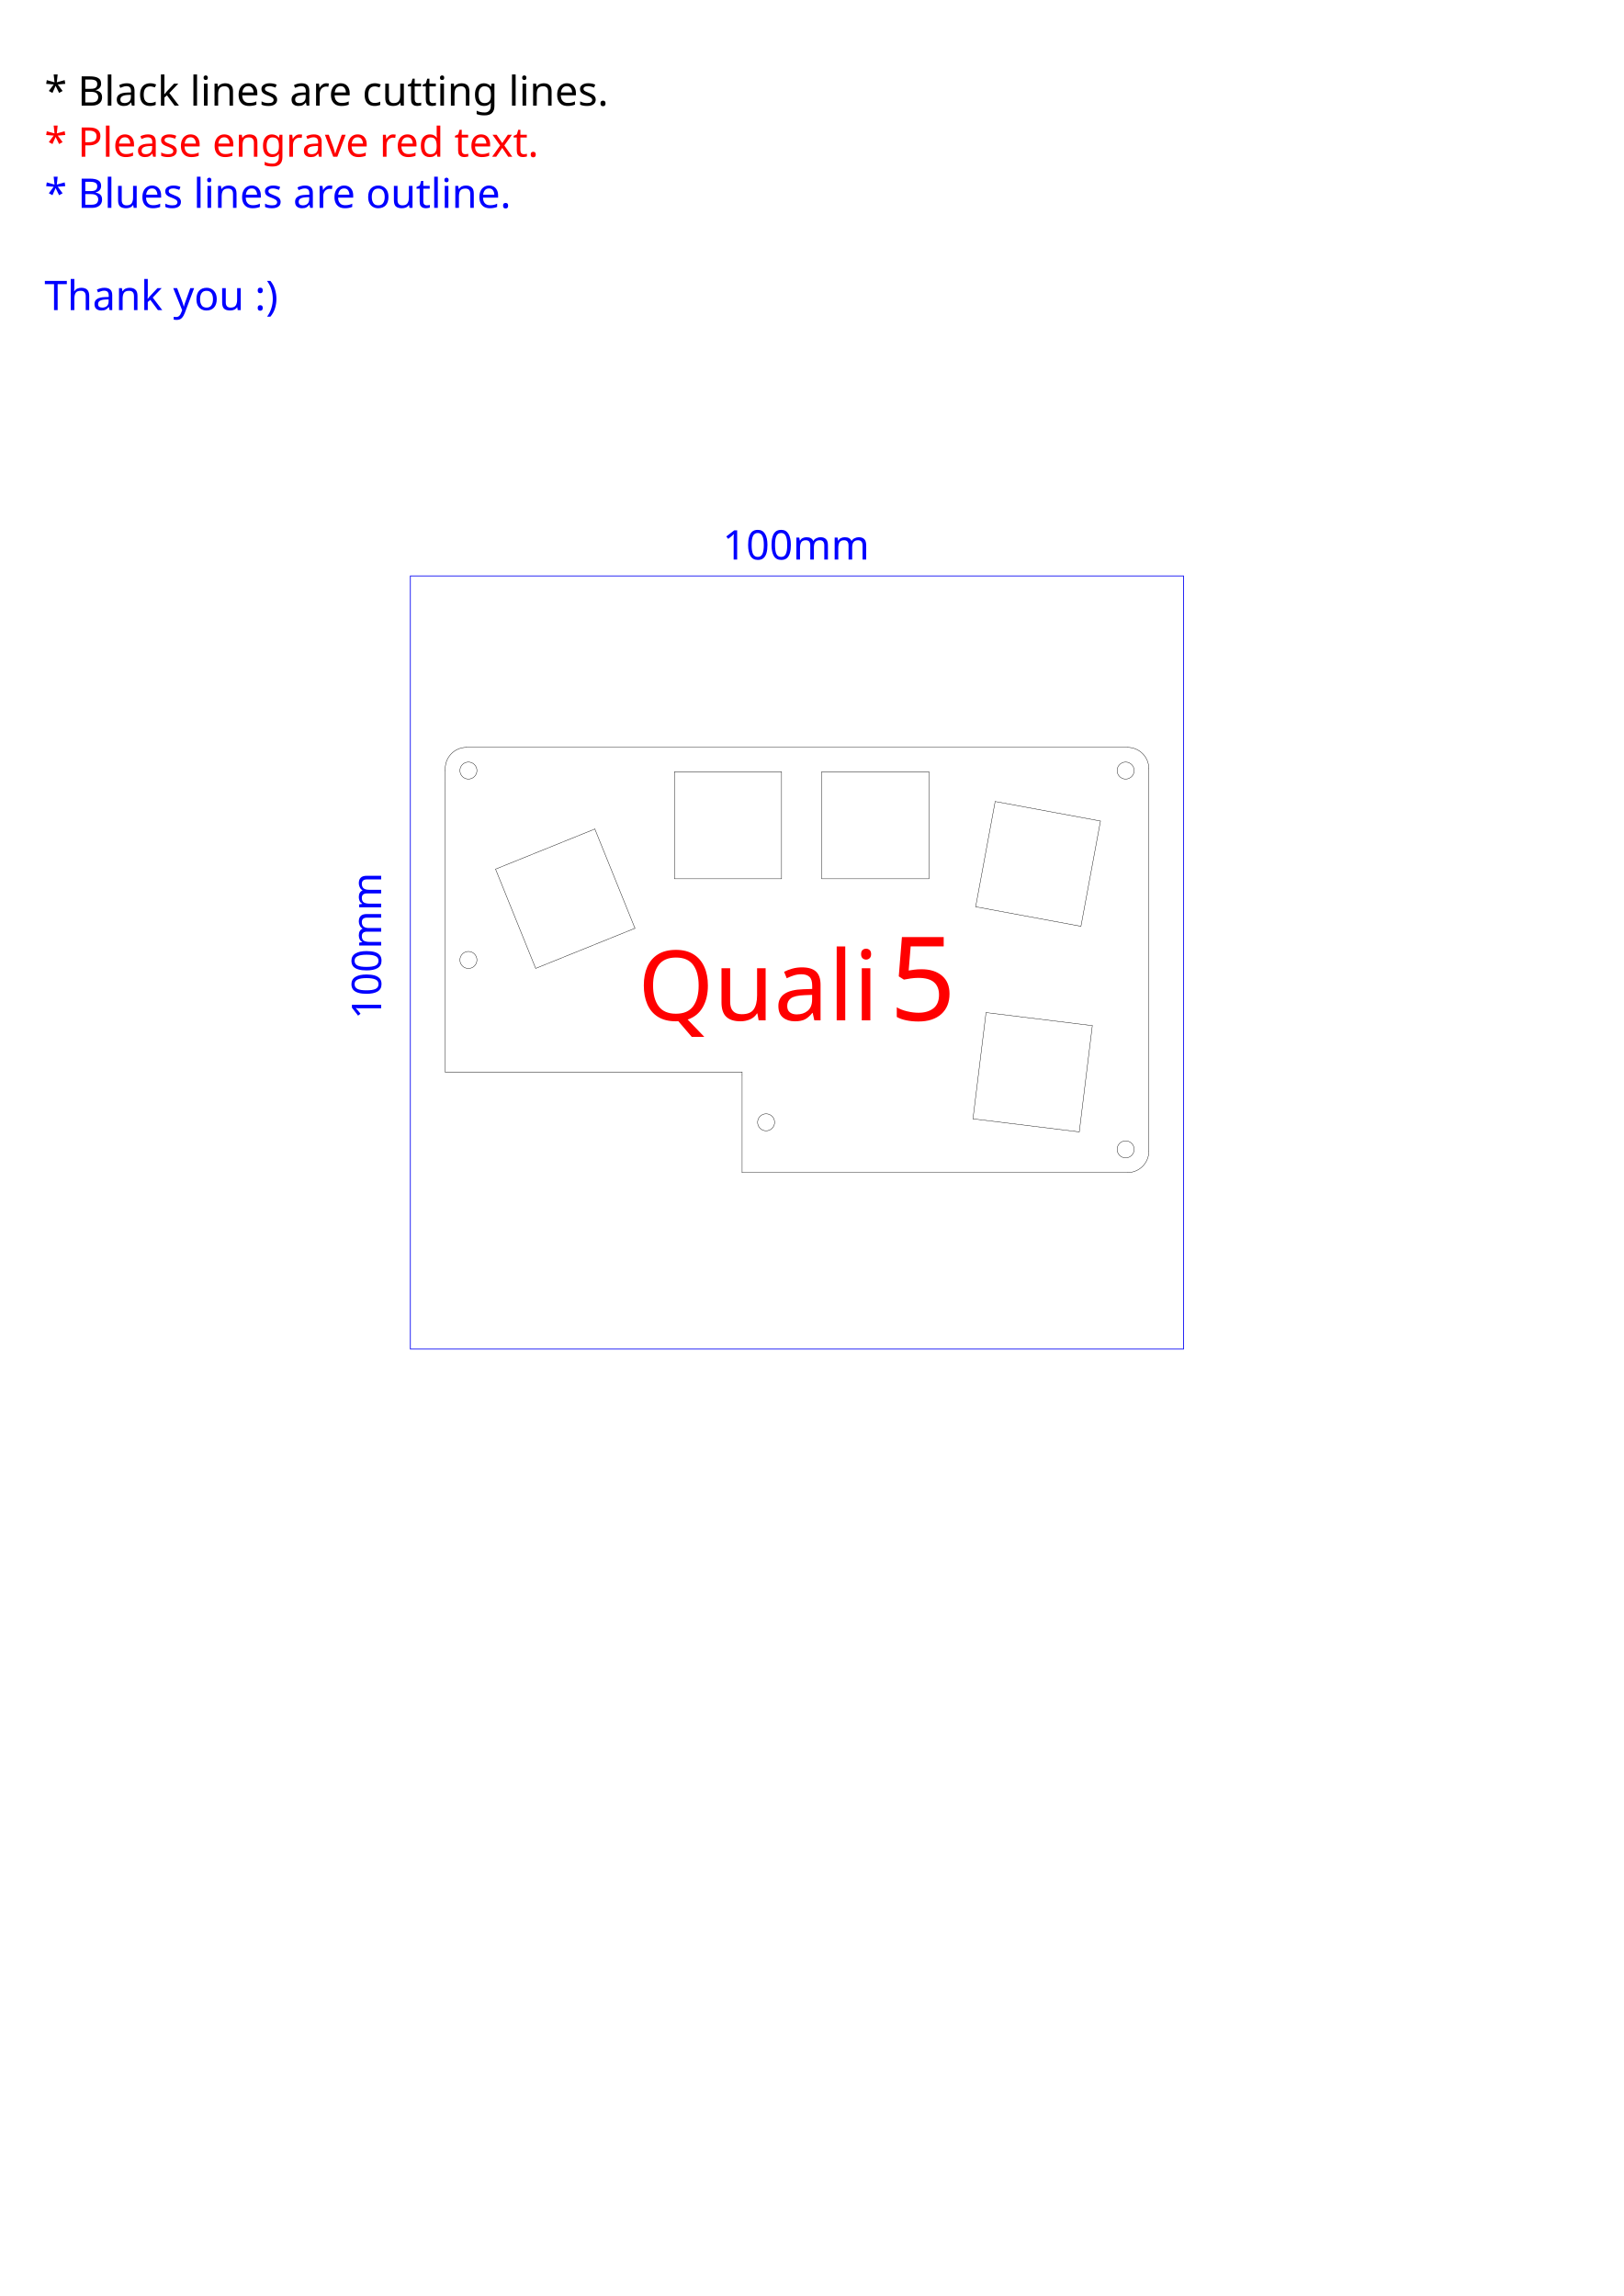
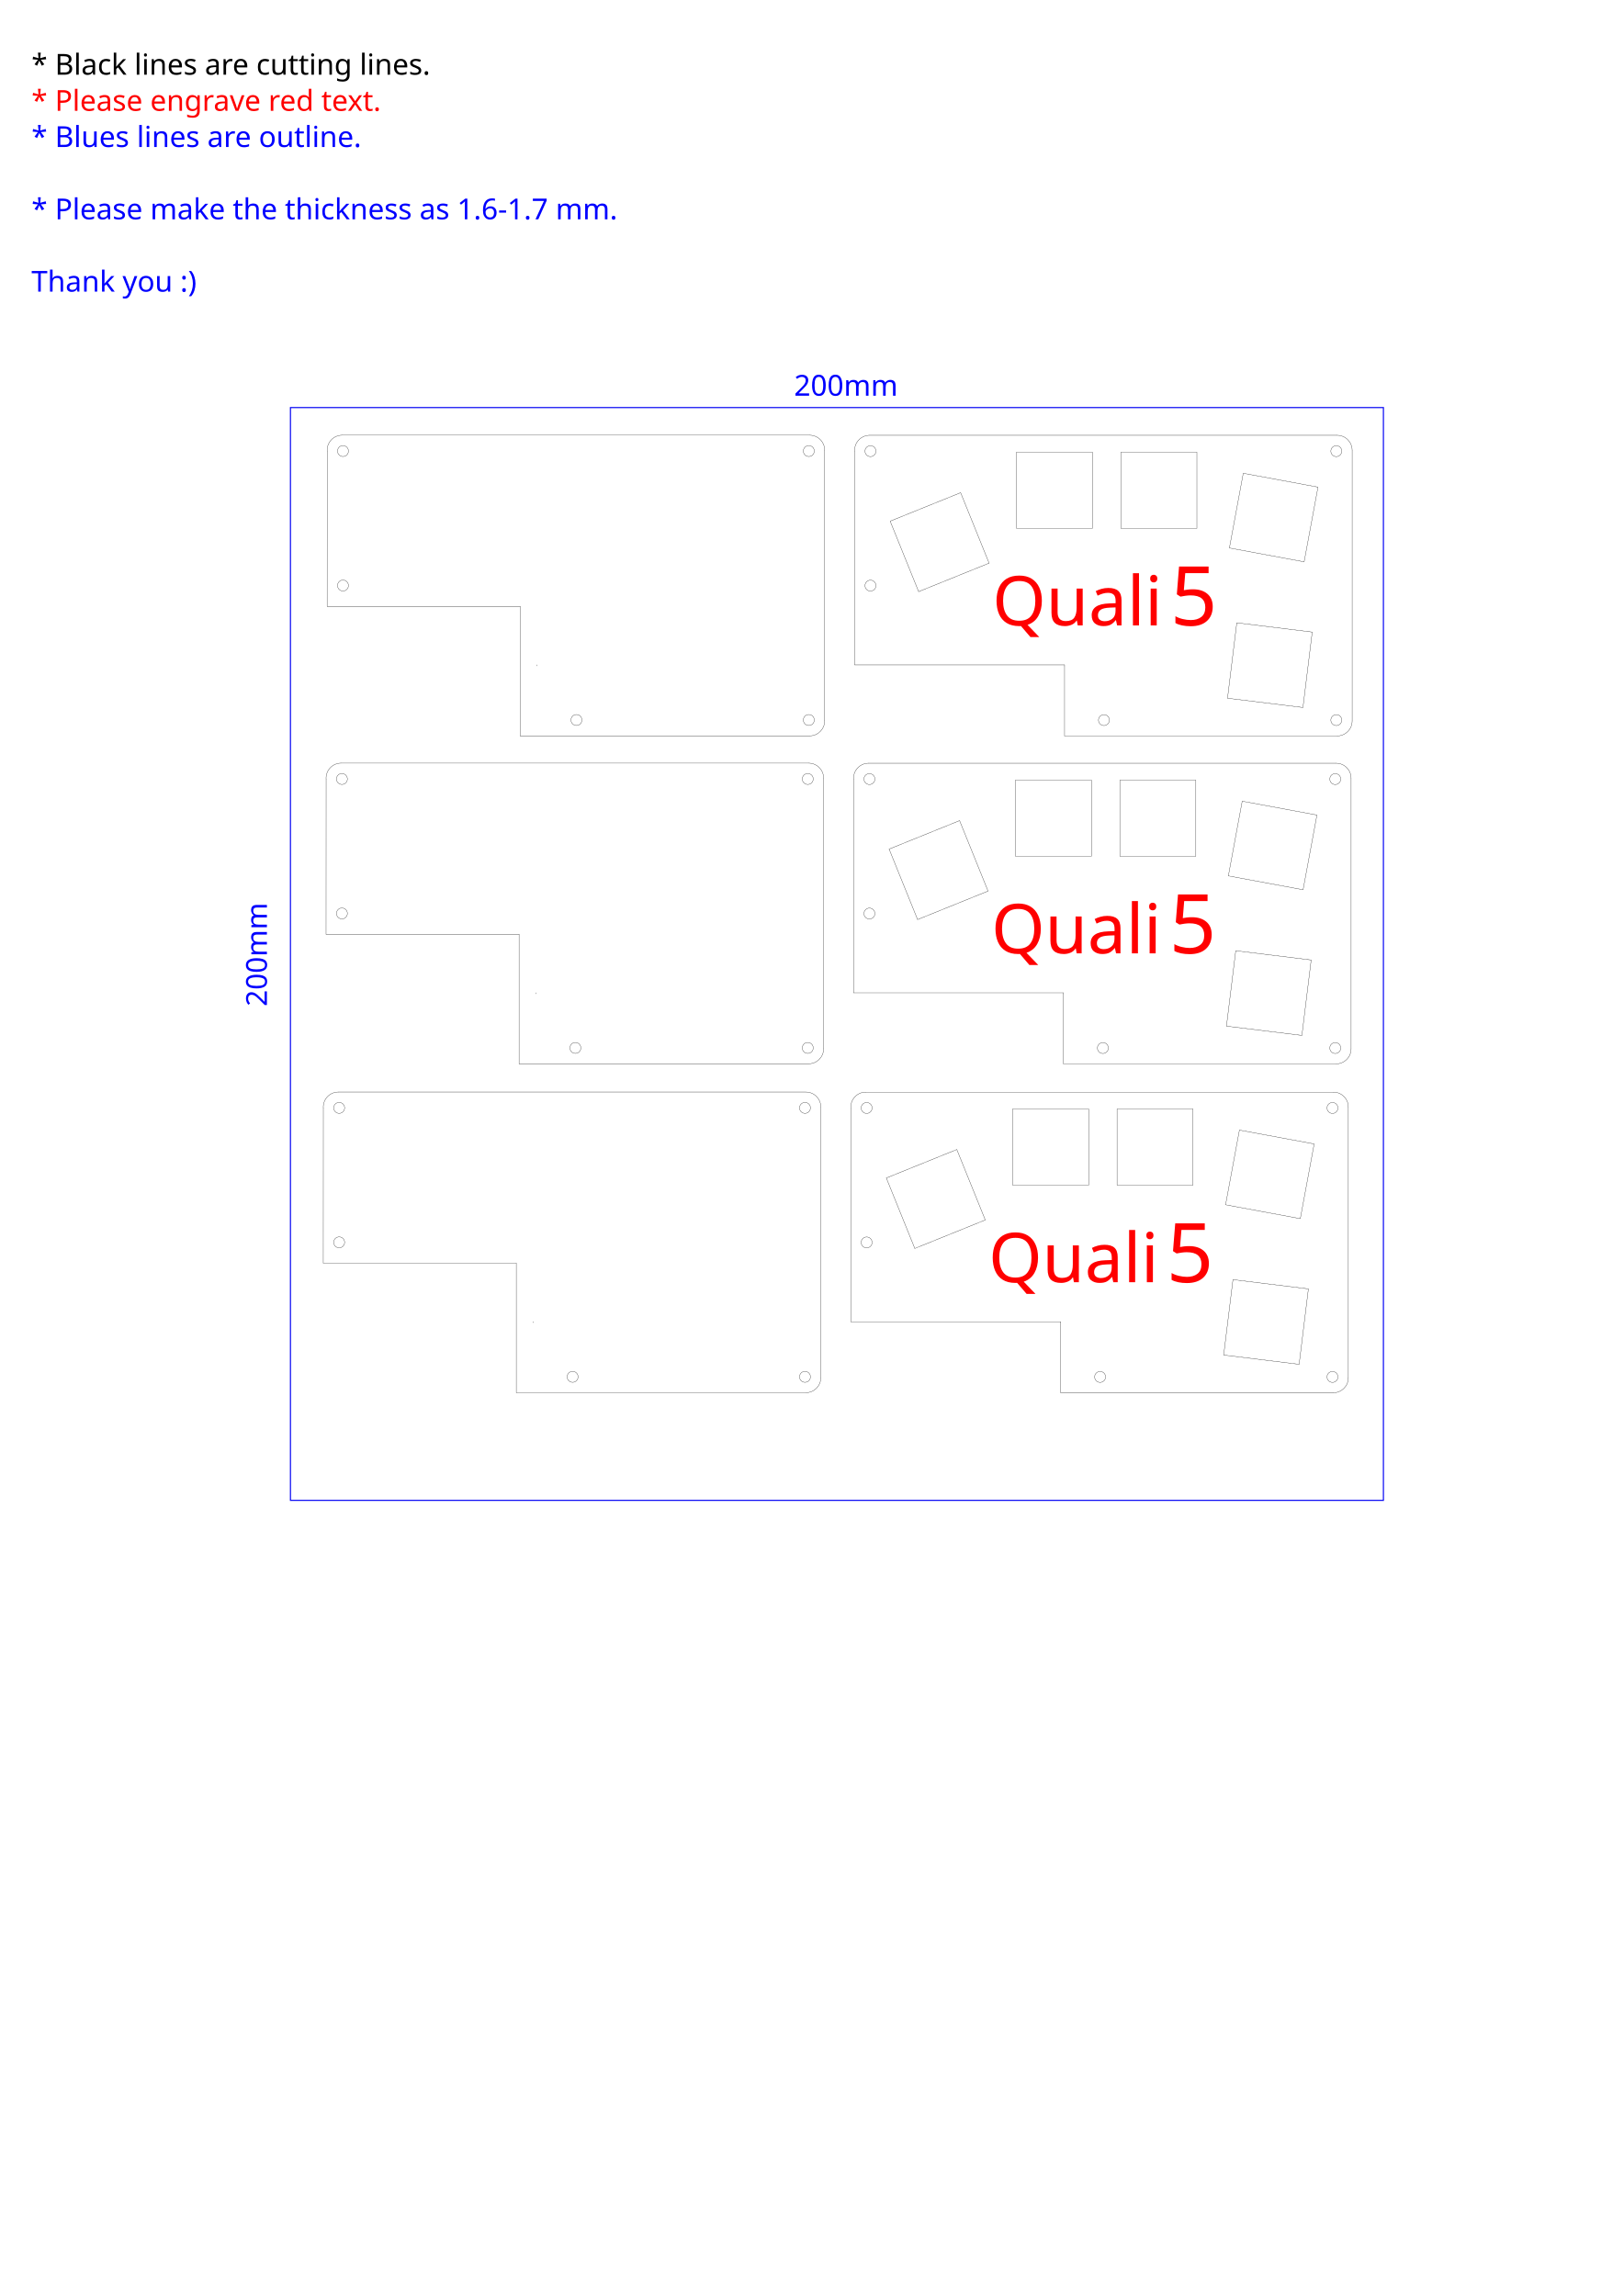
- <svg xmlns="http://www.w3.org/2000/svg" width="210mm" height="297mm" viewBox="0 0 210 297" version="1.1" id="svg5">
+ <svg xmlns="http://www.w3.org/2000/svg" width="297mm" height="420mm" viewBox="0 0 297 420" version="1.1" id="svg5">
  <defs id="defs2" />
  <g id="layer1">
-     <g id="g598" transform="matrix(0.00254,0,0,0.00254,57.55856,96.65131)">
-       <g style="fill:#000000;fill-opacity:1;stroke:#000000;stroke-linecap:round;stroke-linejoin:round;stroke-opacity:1" id="g421" />
-       <g style="fill:#000000;fill-opacity:0;stroke:#000000;stroke-width:-0;stroke-linecap:round;stroke-linejoin:round;stroke-opacity:1" id="g423" />
-       <g style="fill:#000000;fill-opacity:0;stroke:#000000;stroke-width:19.685;stroke-linecap:round;stroke-linejoin:round;stroke-opacity:1" id="g533">
-         <path d="M 9671,9223 7628,4167" id="path425" />
-         <path d="M 4615,11265 9671,9223" id="path427" />
-         <path d="m 2572,6210 2043,5055" id="path429" />
-         <path d="M 7628,4167 2572,6210" id="path431" />
-         <path d="m 32295,19593 664,-5412" id="path433" />
-         <path d="m 32959,14181 -5412,-665" id="path435" />
-         <path d="m 27547,13516 -665,5412" id="path437" />
-         <path d="m 26882,18928 5413,665" id="path439" />
-         <path d="m 32380,9122 994,-5361" id="path441" />
-         <path d="M 33374,3761 28012,2767" id="path443" />
-         <path d="m 28012,2767 -993,5361" id="path445" />
-         <path d="m 27019,8128 5361,994" id="path447" />
-         <path d="M 24635,6702 V 1250" id="path449" />
-         <path d="m 19183,6702 h 5452" id="path451" />
-         <path d="M 19183,1250 V 6702" id="path453" />
-         <path d="M 24635,1250 H 19183" id="path455" />
-         <path d="M 11683,1250 V 6702" id="path457" />
-         <path d="M 17135,1250 H 11683" id="path459" />
-         <path d="M 17135,6702 V 1250" id="path461" />
-         <path d="m 11683,6702 h 5452" id="path463" />
-         <path d="M 15127,16545 H 9" id="path465" />
-         <path d="m 15127,16702 v -157" id="path467" />
-         <path d="M 15127,21663 V 16702" id="path469" />
-         <circle cx="34655.5" cy="20482.301" r="433.071" id="circle471" />
-         <circle cx="16348.4" cy="19104.301" r="433.071" id="circle473" />
-         <circle cx="1190.95" cy="10836.6" r="433.071" id="circle475" />
-         <circle cx="1190.95" cy="1190.95" r="433.071" id="circle477" />
-         <circle cx="34655.5" cy="1190.95" r="433.071" id="circle479" />
-         <path d="M 15127,21663 H 34753" id="path481" />
-         <path d="M 35836,1092 V 20580" id="path483" />
-         <path d="M 1092,9 H 34753" id="path485" />
-         <path d="M 14,1190 9,16545" id="path487" />
-         <path d="M 1092.52,9.843 A 1082.68,1082.68 0 0 0 14.289,1190.54" id="path489" />
-         <path d="m 34753.9,21663.4 a 1082.68,1082.68 0 0 0 1082.7,-1082.7" id="path491" />
-         <path d="M 35836.6,1092.52 A 1082.68,1082.68 0 0 0 34753.9,9.843" id="path493" />
-         <g id="g495" />
-         <g id="g497" />
-         <g id="g499" />
-         <g id="g501" />
-         <g id="g503" />
-         <g id="g505" />
-         <g id="g507" />
-         <g id="g509" />
-         <g id="g511" />
-         <g id="g513" />
-         <g id="g515" />
-         <g id="g517" />
-         <g id="g519" />
-         <g id="g521" />
-         <g id="g523" />
-         <g id="g525" />
-         <g id="g527" />
-         <g id="g529" />
-         <g id="g531" />
-       </g>
-     </g>
-     <rect style="fill:none;fill-rule:evenodd;stroke:#0000f3;stroke-width:0.1;stroke-miterlimit:4;stroke-dasharray:none;stroke-opacity:1" id="rect173" width="100" height="100" x="53.072" y="74.505" />
-     <g style="clip-rule:evenodd;fill-rule:evenodd;stroke-linejoin:round;stroke-miterlimit:2" id="g1272" transform="matrix(0.04365625,0,0,0.04365625,83.16439,121.6167)">
+     <rect style="fill:none;fill-rule:evenodd;stroke:#0000f3;stroke-width:0.2;stroke-miterlimit:4;stroke-dasharray:none;stroke-opacity:1" id="rect173" width="199.9" height="199.9" x="53.122" y="74.555" />
+     <g style="clip-rule:evenodd;fill-rule:evenodd;stroke-linejoin:round;stroke-miterlimit:2" id="g1272" transform="matrix(0.04365625,0,0,0.04365625,182.1621,104.0357)">
      <g transform="translate(-400.457,-526.547)" id="g1259">
        <g id="レイヤー1" transform="translate(2.9107,319.596)">
          <g id="g1256">
            <text x="382.358" y="444.467" style="font-weight:500;font-size:288px;font-family:Futura-Medium, Futura, sans-serif;fill:#ff0000" id="text1252">Quali</text>
            <text x="1127.58" y="444.467" style="font-size:345.6px;font-family:GillSans, 'Gill Sans', sans-serif;fill:#ff0000" id="text1254">5</text>
          </g>
        </g>
      </g>
    </g>
    <text xml:space="preserve" style="font-style:normal;font-variant:normal;font-weight:normal;font-stretch:normal;font-size:5.292px;line-height:1.25;font-family:sans-serif;-inkscape-font-specification:'sans-serif, Normal';font-variant-ligatures:normal;font-variant-caps:normal;font-variant-numeric:normal;font-variant-east-asian:normal;fill:#000000;fill-opacity:1;stroke:none;stroke-width:0.265" x="5.752" y="13.661" id="text1936">
      <tspan id="tspan6603" x="5.752" y="13.661">* Black lines are cutting lines.</tspan>
      <tspan id="tspan6605" style="fill:#ff0000" x="5.752" y="20.276">* Please engrave red text.</tspan>
      <tspan id="tspan6607" x="5.752" y="26.891" style="fill:#0000ff">* Blues lines are outline.</tspan>
      <tspan id="tspan6609" x="5.752" y="33.505" />
-       <tspan id="tspan6611" x="5.752" y="40.12" style="fill:#0000ff">Thank you :)</tspan>
+       <tspan x="5.752" y="40.12" id="tspan6642" style="fill:#0000ff">* Please make the thickness as 1.6-1.7 mm. </tspan>
+       <tspan x="5.752" y="46.734" style="fill:#0000ff" id="tspan8348" />
+       <tspan id="tspan6611" x="5.752" y="53.349" style="fill:#0000ff">Thank you :)</tspan>
    </text>
-     <text xml:space="preserve" style="font-style:normal;font-weight:normal;font-size:10.583px;line-height:1.25;font-family:sans-serif;fill:#000000;fill-opacity:1;stroke:none;stroke-width:0.265" x="93.464" y="72.382" id="text9537">
-       <tspan id="tspan9535" style="font-style:normal;font-variant:normal;font-weight:normal;font-stretch:normal;font-size:5.292px;font-family:sans-serif;-inkscape-font-specification:'sans-serif, Normal';font-variant-ligatures:normal;font-variant-caps:normal;font-variant-numeric:normal;font-variant-east-asian:normal;fill:#0000ff;stroke-width:0.265" x="93.464" y="72.382">100mm</tspan>
+     <text xml:space="preserve" style="font-style:normal;font-weight:normal;font-size:10.583px;line-height:1.25;font-family:sans-serif;fill:#000000;fill-opacity:1;stroke:none;stroke-width:0.265" x="145.233" y="72.382" id="text9537">
+       <tspan id="tspan9535" style="font-style:normal;font-variant:normal;font-weight:normal;font-stretch:normal;font-size:5.292px;font-family:sans-serif;-inkscape-font-specification:'sans-serif, Normal';font-variant-ligatures:normal;font-variant-caps:normal;font-variant-numeric:normal;font-variant-east-asian:normal;fill:#0000ff;stroke-width:0.265" x="145.233" y="72.382">200mm</tspan>
    </text>
-     <text xml:space="preserve" style="font-style:normal;font-weight:normal;font-size:10.583px;line-height:1.25;font-family:sans-serif;fill:#000000;fill-opacity:1;stroke:none;stroke-width:0.265" x="-131.846" y="49.297" id="text9537-9" transform="rotate(-90)">
-       <tspan id="tspan9535-0" style="font-style:normal;font-variant:normal;font-weight:normal;font-stretch:normal;font-size:5.292px;font-family:sans-serif;-inkscape-font-specification:'sans-serif, Normal';font-variant-ligatures:normal;font-variant-caps:normal;font-variant-numeric:normal;font-variant-east-asian:normal;fill:#0000ff;stroke-width:0.265" x="-131.846" y="49.297">100mm</tspan>
+     <text xml:space="preserve" style="font-style:normal;font-weight:normal;font-size:10.583px;line-height:1.25;font-family:sans-serif;fill:#000000;fill-opacity:1;stroke:none;stroke-width:0.265" x="-184.096" y="48.818" id="text9537-9" transform="rotate(-90)">
+       <tspan id="tspan9535-0" style="font-style:normal;font-variant:normal;font-weight:normal;font-stretch:normal;font-size:5.292px;font-family:sans-serif;-inkscape-font-specification:'sans-serif, Normal';font-variant-ligatures:normal;font-variant-caps:normal;font-variant-numeric:normal;font-variant-east-asian:normal;fill:#0000ff;stroke-width:0.265" x="-184.096" y="48.818">200mm</tspan>
    </text>
+     <g id="g3945" transform="matrix(0.00254,0,0,0.00254,79.39679,-5.464768)">
+       <g style="fill:#000000;fill-opacity:1;stroke:#000000;stroke-linecap:round;stroke-linejoin:round;stroke-opacity:1" id="g3768" />
+       <g style="fill:#000000;fill-opacity:0;stroke:#000000;stroke-width:-0;stroke-linecap:round;stroke-linejoin:round;stroke-opacity:1" id="g3770" />
+       <g style="fill:#000000;fill-opacity:0;stroke:#000000;stroke-width:19.685;stroke-linecap:round;stroke-linejoin:round;stroke-opacity:1" id="g3880">
+         <path d="M 45397,50035 H 30279" id="path3772" />
+         <path d="m 45397,50114 v -79" id="path3774" />
+         <path d="m 45397,50114 v 5039" id="path3776" />
+         <path d="m 32839,39684 2050,5074" id="path3778" />
+         <path d="M 39963,42708 37913,37634" id="path3780" />
+         <path d="m 34889,44758 5074,-2050" id="path3782" />
+         <path d="m 37913,37634 -5074,2050" id="path3784" />
+         <path d="m 57798,47005 -667,5432" id="path3786" />
+         <path d="m 62563,53104 667,-5432" id="path3788" />
+         <path d="m 57131,52437 5432,667" id="path3790" />
+         <path d="m 63230,47672 -5432,-667" id="path3792" />
+         <path d="m 58264,36236 -997,5380" id="path3794" />
+         <path d="m 62648,42614 997,-5381" id="path3796" />
+         <path d="m 57267,41616 5381,998" id="path3798" />
+         <path d="m 63645,37233 -5381,-997" id="path3800" />
+         <path d="M 54925,40192 V 34720" id="path3802" />
+         <path d="m 49452,34720 v 5472" id="path3804" />
+         <path d="M 54925,34720 H 49452" id="path3806" />
+         <path d="m 49452,40192 h 5473" id="path3808" />
+         <path d="M 47405,34720 H 41933" id="path3810" />
+         <path d="M 47405,40192 V 34720" id="path3812" />
+         <path d="m 41933,40192 h 5472" id="path3814" />
+         <path d="m 41933,34720 v 5472" id="path3816" />
+         <circle cx="31421.301" cy="44326.801" r="393.701" id="circle3818" />
+         <circle cx="48232.301" cy="54011.801" r="393.701" id="circle3820" />
+         <circle cx="64964.602" cy="54011.801" r="393.701" id="circle3822" />
+         <circle cx="64964.602" cy="34641.699" r="393.701" id="circle3824" />
+         <circle cx="31421.301" cy="34641.699" r="393.701" id="circle3826" />
+         <path d="M 45397,55153 H 65023" id="path3828" />
+         <path d="M 66106,34582 V 54070" id="path3830" />
+         <path d="M 31362,33500 H 65023" id="path3832" />
+         <path d="m 30283,34680 -4,15355" id="path3834" />
+         <path d="M 31362.2,33500 A 1082.68,1082.68 0 0 0 30284,34680.7" id="path3836" />
+         <path d="m 65023.6,55153.5 a 1082.68,1082.68 0 0 0 1082.7,-1082.6" id="path3838" />
+         <path d="M 66106.3,34582.7 A 1082.68,1082.68 0 0 0 65023.6,33500" id="path3840" />
+         <g id="g3842" />
+         <g id="g3844" />
+         <g id="g3846" />
+         <g id="g3848" />
+         <g id="g3850" />
+         <g id="g3852" />
+         <g id="g3854" />
+         <g id="g3856" />
+         <g id="g3858" />
+         <g id="g3860" />
+         <g id="g3862" />
+         <g id="g3864" />
+         <g id="g3866" />
+         <g id="g3868" />
+         <g id="g3870" />
+         <g id="g3872" />
+         <g id="g3874" />
+         <g id="g3876" />
+         <g id="g3878" />
+       </g>
+     </g>
+     <g id="g4298" transform="matrix(0.00254,0,0,0.00254,-17.08023,-5.481349)">
+       <g style="fill:#000000;fill-opacity:1;stroke:#000000;stroke-linecap:round;stroke-linejoin:round;stroke-opacity:1" id="g4181" />
+       <g style="fill:#000000;fill-opacity:0;stroke:#000000;stroke-width:-0;stroke-linecap:round;stroke-linejoin:round;stroke-opacity:1" id="g4183" />
+       <g style="fill:#000000;fill-opacity:0;stroke:#000000;stroke-width:19.685;stroke-linecap:round;stroke-linejoin:round;stroke-opacity:1" id="g4253">
+         <path d="M 44177,45822 H 30279" id="path4185" />
+         <path d="m 45397,50114 v -79" id="path4187" />
+         <path d="m 44177,45822 v 9331" id="path4189" />
+         <circle cx="31421.301" cy="44326.801" r="393.701" id="circle4191" />
+         <circle cx="48232.301" cy="54011.801" r="393.701" id="circle4193" />
+         <circle cx="64964.602" cy="54011.801" r="393.701" id="circle4195" />
+         <circle cx="64964.602" cy="34641.699" r="393.701" id="circle4197" />
+         <circle cx="31421.301" cy="34641.699" r="393.701" id="circle4199" />
+         <path d="M 44177,55153 H 65023" id="path4201" />
+         <path d="M 66106,34582 V 54070" id="path4203" />
+         <path d="M 31362,33500 H 65023" id="path4205" />
+         <path d="m 30283,34680 -4,11142" id="path4207" />
+         <path d="M 31362.2,33500 A 1082.68,1082.68 0 0 0 30284,34680.7" id="path4209" />
+         <path d="m 65023.6,55153.5 a 1082.68,1082.68 0 0 0 1082.7,-1082.6" id="path4211" />
+         <path d="M 66106.3,34582.7 A 1082.68,1082.68 0 0 0 65023.6,33500" id="path4213" />
+         <g id="g4215" />
+         <g id="g4217" />
+         <g id="g4219" />
+         <g id="g4221" />
+         <g id="g4223" />
+         <g id="g4225" />
+         <g id="g4227" />
+         <g id="g4229" />
+         <g id="g4231" />
+         <g id="g4233" />
+         <g id="g4235" />
+         <g id="g4237" />
+         <g id="g4239" />
+         <g id="g4241" />
+         <g id="g4243" />
+         <g id="g4245" />
+         <g id="g4247" />
+         <g id="g4249" />
+         <g id="g4251" />
+       </g>
+     </g>
+     <g style="clip-rule:evenodd;fill-rule:evenodd;stroke-linejoin:round;stroke-miterlimit:2" id="g1272-7" transform="matrix(0.04365625,0,0,0.04365625,181.9699,164.0218)">
+       <g transform="translate(-400.457,-526.547)" id="g1259-3">
+         <g id="レイヤー1-7" transform="translate(2.9107,319.596)">
+           <g id="g1256-9">
+             <text x="382.358" y="444.467" style="font-weight:500;font-size:288px;font-family:Futura-Medium, Futura, sans-serif;fill:#ff0000" id="text1252-0">Quali</text>
+             <text x="1127.58" y="444.467" style="font-size:345.6px;font-family:GillSans, 'Gill Sans', sans-serif;fill:#ff0000" id="text1254-2">5</text>
+           </g>
+         </g>
+       </g>
+     </g>
+     <g id="g3945-3" transform="matrix(0.00254,0,0,0.00254,79.20462,54.52131)">
+       <g style="fill:#000000;fill-opacity:1;stroke:#000000;stroke-linecap:round;stroke-linejoin:round;stroke-opacity:1" id="g3768-9" />
+       <g style="fill:#000000;fill-opacity:0;stroke:#000000;stroke-width:-0;stroke-linecap:round;stroke-linejoin:round;stroke-opacity:1" id="g3770-9" />
+       <g style="fill:#000000;fill-opacity:0;stroke:#000000;stroke-width:19.685;stroke-linecap:round;stroke-linejoin:round;stroke-opacity:1" id="g3880-7">
+         <path d="M 45397,50035 H 30279" id="path3772-0" />
+         <path d="m 45397,50114 v -79" id="path3774-3" />
+         <path d="m 45397,50114 v 5039" id="path3776-9" />
+         <path d="m 32839,39684 2050,5074" id="path3778-8" />
+         <path d="M 39963,42708 37913,37634" id="path3780-6" />
+         <path d="m 34889,44758 5074,-2050" id="path3782-5" />
+         <path d="m 37913,37634 -5074,2050" id="path3784-7" />
+         <path d="m 57798,47005 -667,5432" id="path3786-6" />
+         <path d="m 62563,53104 667,-5432" id="path3788-2" />
+         <path d="m 57131,52437 5432,667" id="path3790-7" />
+         <path d="m 63230,47672 -5432,-667" id="path3792-0" />
+         <path d="m 58264,36236 -997,5380" id="path3794-3" />
+         <path d="m 62648,42614 997,-5381" id="path3796-9" />
+         <path d="m 57267,41616 5381,998" id="path3798-9" />
+         <path d="m 63645,37233 -5381,-997" id="path3800-9" />
+         <path d="M 54925,40192 V 34720" id="path3802-1" />
+         <path d="m 49452,34720 v 5472" id="path3804-7" />
+         <path d="M 54925,34720 H 49452" id="path3806-2" />
+         <path d="m 49452,40192 h 5473" id="path3808-3" />
+         <path d="M 47405,34720 H 41933" id="path3810-6" />
+         <path d="M 47405,40192 V 34720" id="path3812-5" />
+         <path d="m 41933,40192 h 5472" id="path3814-5" />
+         <path d="m 41933,34720 v 5472" id="path3816-8" />
+         <circle cx="31421.301" cy="44326.801" r="393.701" id="circle3818-1" />
+         <circle cx="48232.301" cy="54011.801" r="393.701" id="circle3820-4" />
+         <circle cx="64964.602" cy="54011.801" r="393.701" id="circle3822-7" />
+         <circle cx="64964.602" cy="34641.699" r="393.701" id="circle3824-1" />
+         <circle cx="31421.301" cy="34641.699" r="393.701" id="circle3826-3" />
+         <path d="M 45397,55153 H 65023" id="path3828-8" />
+         <path d="M 66106,34582 V 54070" id="path3830-4" />
+         <path d="M 31362,33500 H 65023" id="path3832-8" />
+         <path d="m 30283,34680 -4,15355" id="path3834-0" />
+         <path d="M 31362.2,33500 A 1082.68,1082.68 0 0 0 30284,34680.7" id="path3836-4" />
+         <path d="m 65023.6,55153.5 a 1082.68,1082.68 0 0 0 1082.7,-1082.6" id="path3838-6" />
+         <path d="M 66106.3,34582.7 A 1082.68,1082.68 0 0 0 65023.6,33500" id="path3840-0" />
+         <g id="g3842-3" />
+         <g id="g3844-2" />
+         <g id="g3846-6" />
+         <g id="g3848-9" />
+         <g id="g3850-4" />
+         <g id="g3852-1" />
+         <g id="g3854-3" />
+         <g id="g3856-7" />
+         <g id="g3858-8" />
+         <g id="g3860-8" />
+         <g id="g3862-3" />
+         <g id="g3864-8" />
+         <g id="g3866-1" />
+         <g id="g3868-5" />
+         <g id="g3870-3" />
+         <g id="g3872-5" />
+         <g id="g3874-4" />
+         <g id="g3876-3" />
+         <g id="g3878-6" />
+       </g>
+     </g>
+     <g id="g4298-5" transform="matrix(0.00254,0,0,0.00254,-17.27239,54.50473)">
+       <g style="fill:#000000;fill-opacity:1;stroke:#000000;stroke-linecap:round;stroke-linejoin:round;stroke-opacity:1" id="g4181-9" />
+       <g style="fill:#000000;fill-opacity:0;stroke:#000000;stroke-width:-0;stroke-linecap:round;stroke-linejoin:round;stroke-opacity:1" id="g4183-5" />
+       <g style="fill:#000000;fill-opacity:0;stroke:#000000;stroke-width:19.685;stroke-linecap:round;stroke-linejoin:round;stroke-opacity:1" id="g4253-4">
+         <path d="M 44177,45822 H 30279" id="path4185-9" />
+         <path d="m 45397,50114 v -79" id="path4187-1" />
+         <path d="m 44177,45822 v 9331" id="path4189-7" />
+         <circle cx="31421.301" cy="44326.801" r="393.701" id="circle4191-5" />
+         <circle cx="48232.301" cy="54011.801" r="393.701" id="circle4193-5" />
+         <circle cx="64964.602" cy="54011.801" r="393.701" id="circle4195-4" />
+         <circle cx="64964.602" cy="34641.699" r="393.701" id="circle4197-1" />
+         <circle cx="31421.301" cy="34641.699" r="393.701" id="circle4199-8" />
+         <path d="M 44177,55153 H 65023" id="path4201-8" />
+         <path d="M 66106,34582 V 54070" id="path4203-3" />
+         <path d="M 31362,33500 H 65023" id="path4205-5" />
+         <path d="m 30283,34680 -4,11142" id="path4207-2" />
+         <path d="M 31362.2,33500 A 1082.68,1082.68 0 0 0 30284,34680.7" id="path4209-2" />
+         <path d="m 65023.6,55153.5 a 1082.68,1082.68 0 0 0 1082.7,-1082.6" id="path4211-6" />
+         <path d="M 66106.3,34582.7 A 1082.68,1082.68 0 0 0 65023.6,33500" id="path4213-6" />
+         <g id="g4215-7" />
+         <g id="g4217-8" />
+         <g id="g4219-4" />
+         <g id="g4221-1" />
+         <g id="g4223-7" />
+         <g id="g4225-1" />
+         <g id="g4227-8" />
+         <g id="g4229-7" />
+         <g id="g4231-8" />
+         <g id="g4233-7" />
+         <g id="g4235-7" />
+         <g id="g4237-4" />
+         <g id="g4239-4" />
+         <g id="g4241-9" />
+         <g id="g4243-1" />
+         <g id="g4245-5" />
+         <g id="g4247-5" />
+         <g id="g4249-5" />
+         <g id="g4251-8" />
+       </g>
+     </g>
+     <g style="clip-rule:evenodd;fill-rule:evenodd;stroke-linejoin:round;stroke-miterlimit:2" id="g1272-7-1" transform="matrix(0.04365625,0,0,0.04365625,181.4615,224.1857)">
+       <g transform="translate(-400.457,-526.547)" id="g1259-3-5">
+         <g id="レイヤー1-7-5" transform="translate(2.9107,319.596)">
+           <g id="g1256-9-8">
+             <text x="382.358" y="444.467" style="font-weight:500;font-size:288px;font-family:Futura-Medium, Futura, sans-serif;fill:#ff0000" id="text1252-0-5">Quali</text>
+             <text x="1127.58" y="444.467" style="font-size:345.6px;font-family:GillSans, 'Gill Sans', sans-serif;fill:#ff0000" id="text1254-2-6">5</text>
+           </g>
+         </g>
+       </g>
+     </g>
+     <g id="g3945-3-7" transform="matrix(0.00254,0,0,0.00254,78.69619,114.6852)">
+       <g style="fill:#000000;fill-opacity:1;stroke:#000000;stroke-linecap:round;stroke-linejoin:round;stroke-opacity:1" id="g3768-9-9" />
+       <g style="fill:#000000;fill-opacity:0;stroke:#000000;stroke-width:-0;stroke-linecap:round;stroke-linejoin:round;stroke-opacity:1" id="g3770-9-4" />
+       <g style="fill:#000000;fill-opacity:0;stroke:#000000;stroke-width:19.685;stroke-linecap:round;stroke-linejoin:round;stroke-opacity:1" id="g3880-7-1">
+         <path d="M 45397,50035 H 30279" id="path3772-0-6" />
+         <path d="m 45397,50114 v -79" id="path3774-3-1" />
+         <path d="m 45397,50114 v 5039" id="path3776-9-2" />
+         <path d="m 32839,39684 2050,5074" id="path3778-8-0" />
+         <path d="M 39963,42708 37913,37634" id="path3780-6-4" />
+         <path d="m 34889,44758 5074,-2050" id="path3782-5-4" />
+         <path d="m 37913,37634 -5074,2050" id="path3784-7-5" />
+         <path d="m 57798,47005 -667,5432" id="path3786-6-9" />
+         <path d="m 62563,53104 667,-5432" id="path3788-2-7" />
+         <path d="m 57131,52437 5432,667" id="path3790-7-5" />
+         <path d="m 63230,47672 -5432,-667" id="path3792-0-3" />
+         <path d="m 58264,36236 -997,5380" id="path3794-3-9" />
+         <path d="m 62648,42614 997,-5381" id="path3796-9-0" />
+         <path d="m 57267,41616 5381,998" id="path3798-9-5" />
+         <path d="m 63645,37233 -5381,-997" id="path3800-9-5" />
+         <path d="M 54925,40192 V 34720" id="path3802-1-6" />
+         <path d="m 49452,34720 v 5472" id="path3804-7-3" />
+         <path d="M 54925,34720 H 49452" id="path3806-2-2" />
+         <path d="m 49452,40192 h 5473" id="path3808-3-6" />
+         <path d="M 47405,34720 H 41933" id="path3810-6-8" />
+         <path d="M 47405,40192 V 34720" id="path3812-5-9" />
+         <path d="m 41933,40192 h 5472" id="path3814-5-1" />
+         <path d="m 41933,34720 v 5472" id="path3816-8-4" />
+         <circle cx="31421.301" cy="44326.801" r="393.701" id="circle3818-1-8" />
+         <circle cx="48232.301" cy="54011.801" r="393.701" id="circle3820-4-8" />
+         <circle cx="64964.602" cy="54011.801" r="393.701" id="circle3822-7-7" />
+         <circle cx="64964.602" cy="34641.699" r="393.701" id="circle3824-1-1" />
+         <circle cx="31421.301" cy="34641.699" r="393.701" id="circle3826-3-9" />
+         <path d="M 45397,55153 H 65023" id="path3828-8-3" />
+         <path d="M 66106,34582 V 54070" id="path3830-4-1" />
+         <path d="M 31362,33500 H 65023" id="path3832-8-1" />
+         <path d="m 30283,34680 -4,15355" id="path3834-0-4" />
+         <path d="M 31362.2,33500 A 1082.68,1082.68 0 0 0 30284,34680.7" id="path3836-4-9" />
+         <path d="m 65023.6,55153.5 a 1082.68,1082.68 0 0 0 1082.7,-1082.6" id="path3838-6-5" />
+         <path d="M 66106.3,34582.7 A 1082.68,1082.68 0 0 0 65023.6,33500" id="path3840-0-9" />
+         <g id="g3842-3-0" />
+         <g id="g3844-2-9" />
+         <g id="g3846-6-3" />
+         <g id="g3848-9-4" />
+         <g id="g3850-4-0" />
+         <g id="g3852-1-7" />
+         <g id="g3854-3-5" />
+         <g id="g3856-7-7" />
+         <g id="g3858-8-5" />
+         <g id="g3860-8-0" />
+         <g id="g3862-3-6" />
+         <g id="g3864-8-4" />
+         <g id="g3866-1-7" />
+         <g id="g3868-5-8" />
+         <g id="g3870-3-4" />
+         <g id="g3872-5-0" />
+         <g id="g3874-4-0" />
+         <g id="g3876-3-6" />
+         <g id="g3878-6-2" />
+       </g>
+     </g>
+     <g id="g4298-5-4" transform="matrix(0.00254,0,0,0.00254,-17.78083,114.6686)">
+       <g style="fill:#000000;fill-opacity:1;stroke:#000000;stroke-linecap:round;stroke-linejoin:round;stroke-opacity:1" id="g4181-9-7" />
+       <g style="fill:#000000;fill-opacity:0;stroke:#000000;stroke-width:-0;stroke-linecap:round;stroke-linejoin:round;stroke-opacity:1" id="g4183-5-4" />
+       <g style="fill:#000000;fill-opacity:0;stroke:#000000;stroke-width:19.685;stroke-linecap:round;stroke-linejoin:round;stroke-opacity:1" id="g4253-4-1">
+         <path d="M 44177,45822 H 30279" id="path4185-9-8" />
+         <path d="m 45397,50114 v -79" id="path4187-1-5" />
+         <path d="m 44177,45822 v 9331" id="path4189-7-8" />
+         <circle cx="31421.301" cy="44326.801" r="393.701" id="circle4191-5-9" />
+         <circle cx="48232.301" cy="54011.801" r="393.701" id="circle4193-5-9" />
+         <circle cx="64964.602" cy="54011.801" r="393.701" id="circle4195-4-9" />
+         <circle cx="64964.602" cy="34641.699" r="393.701" id="circle4197-1-3" />
+         <circle cx="31421.301" cy="34641.699" r="393.701" id="circle4199-8-3" />
+         <path d="M 44177,55153 H 65023" id="path4201-8-7" />
+         <path d="M 66106,34582 V 54070" id="path4203-3-7" />
+         <path d="M 31362,33500 H 65023" id="path4205-5-3" />
+         <path d="m 30283,34680 -4,11142" id="path4207-2-2" />
+         <path d="M 31362.2,33500 A 1082.68,1082.68 0 0 0 30284,34680.7" id="path4209-2-5" />
+         <path d="m 65023.6,55153.5 a 1082.68,1082.68 0 0 0 1082.7,-1082.6" id="path4211-6-6" />
+         <path d="M 66106.3,34582.7 A 1082.68,1082.68 0 0 0 65023.6,33500" id="path4213-6-3" />
+         <g id="g4215-7-4" />
+         <g id="g4217-8-0" />
+         <g id="g4219-4-6" />
+         <g id="g4221-1-0" />
+         <g id="g4223-7-4" />
+         <g id="g4225-1-0" />
+         <g id="g4227-8-5" />
+         <g id="g4229-7-6" />
+         <g id="g4231-8-8" />
+         <g id="g4233-7-5" />
+         <g id="g4235-7-3" />
+         <g id="g4237-4-7" />
+         <g id="g4239-4-6" />
+         <g id="g4241-9-8" />
+         <g id="g4243-1-6" />
+         <g id="g4245-5-7" />
+         <g id="g4247-5-1" />
+         <g id="g4249-5-8" />
+         <g id="g4251-8-4" />
+       </g>
+     </g>
  </g>
</svg>
